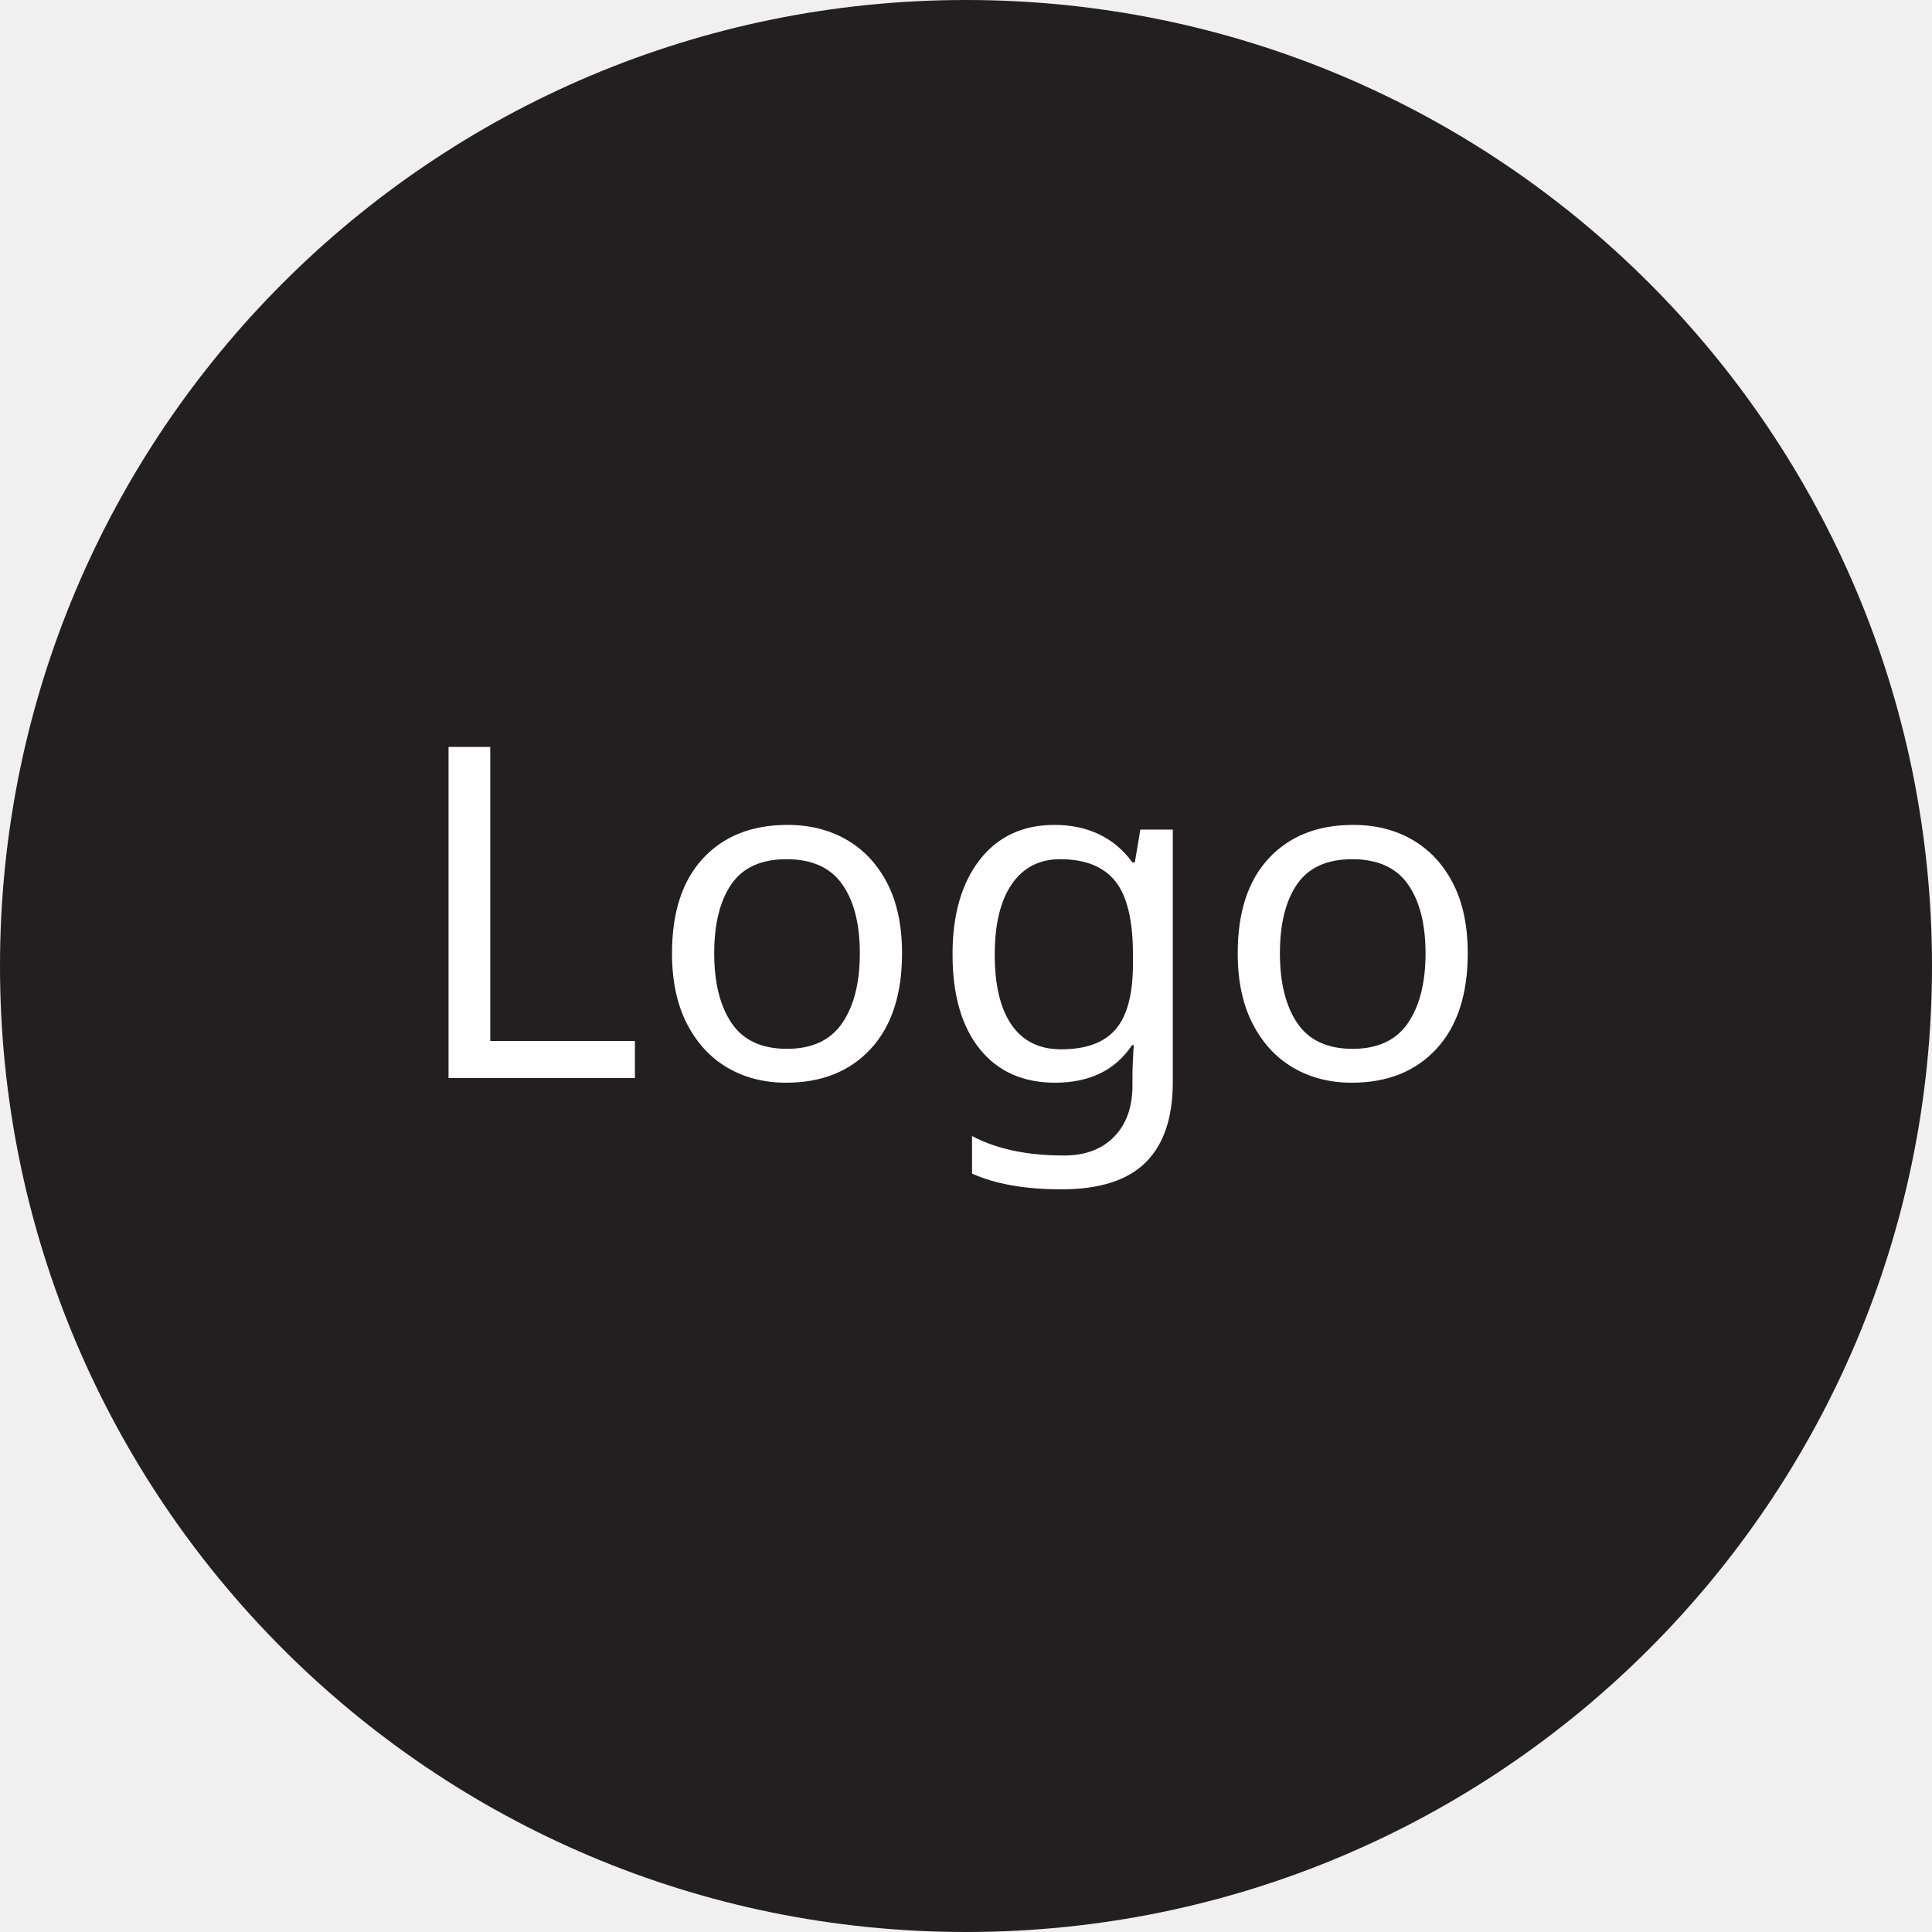
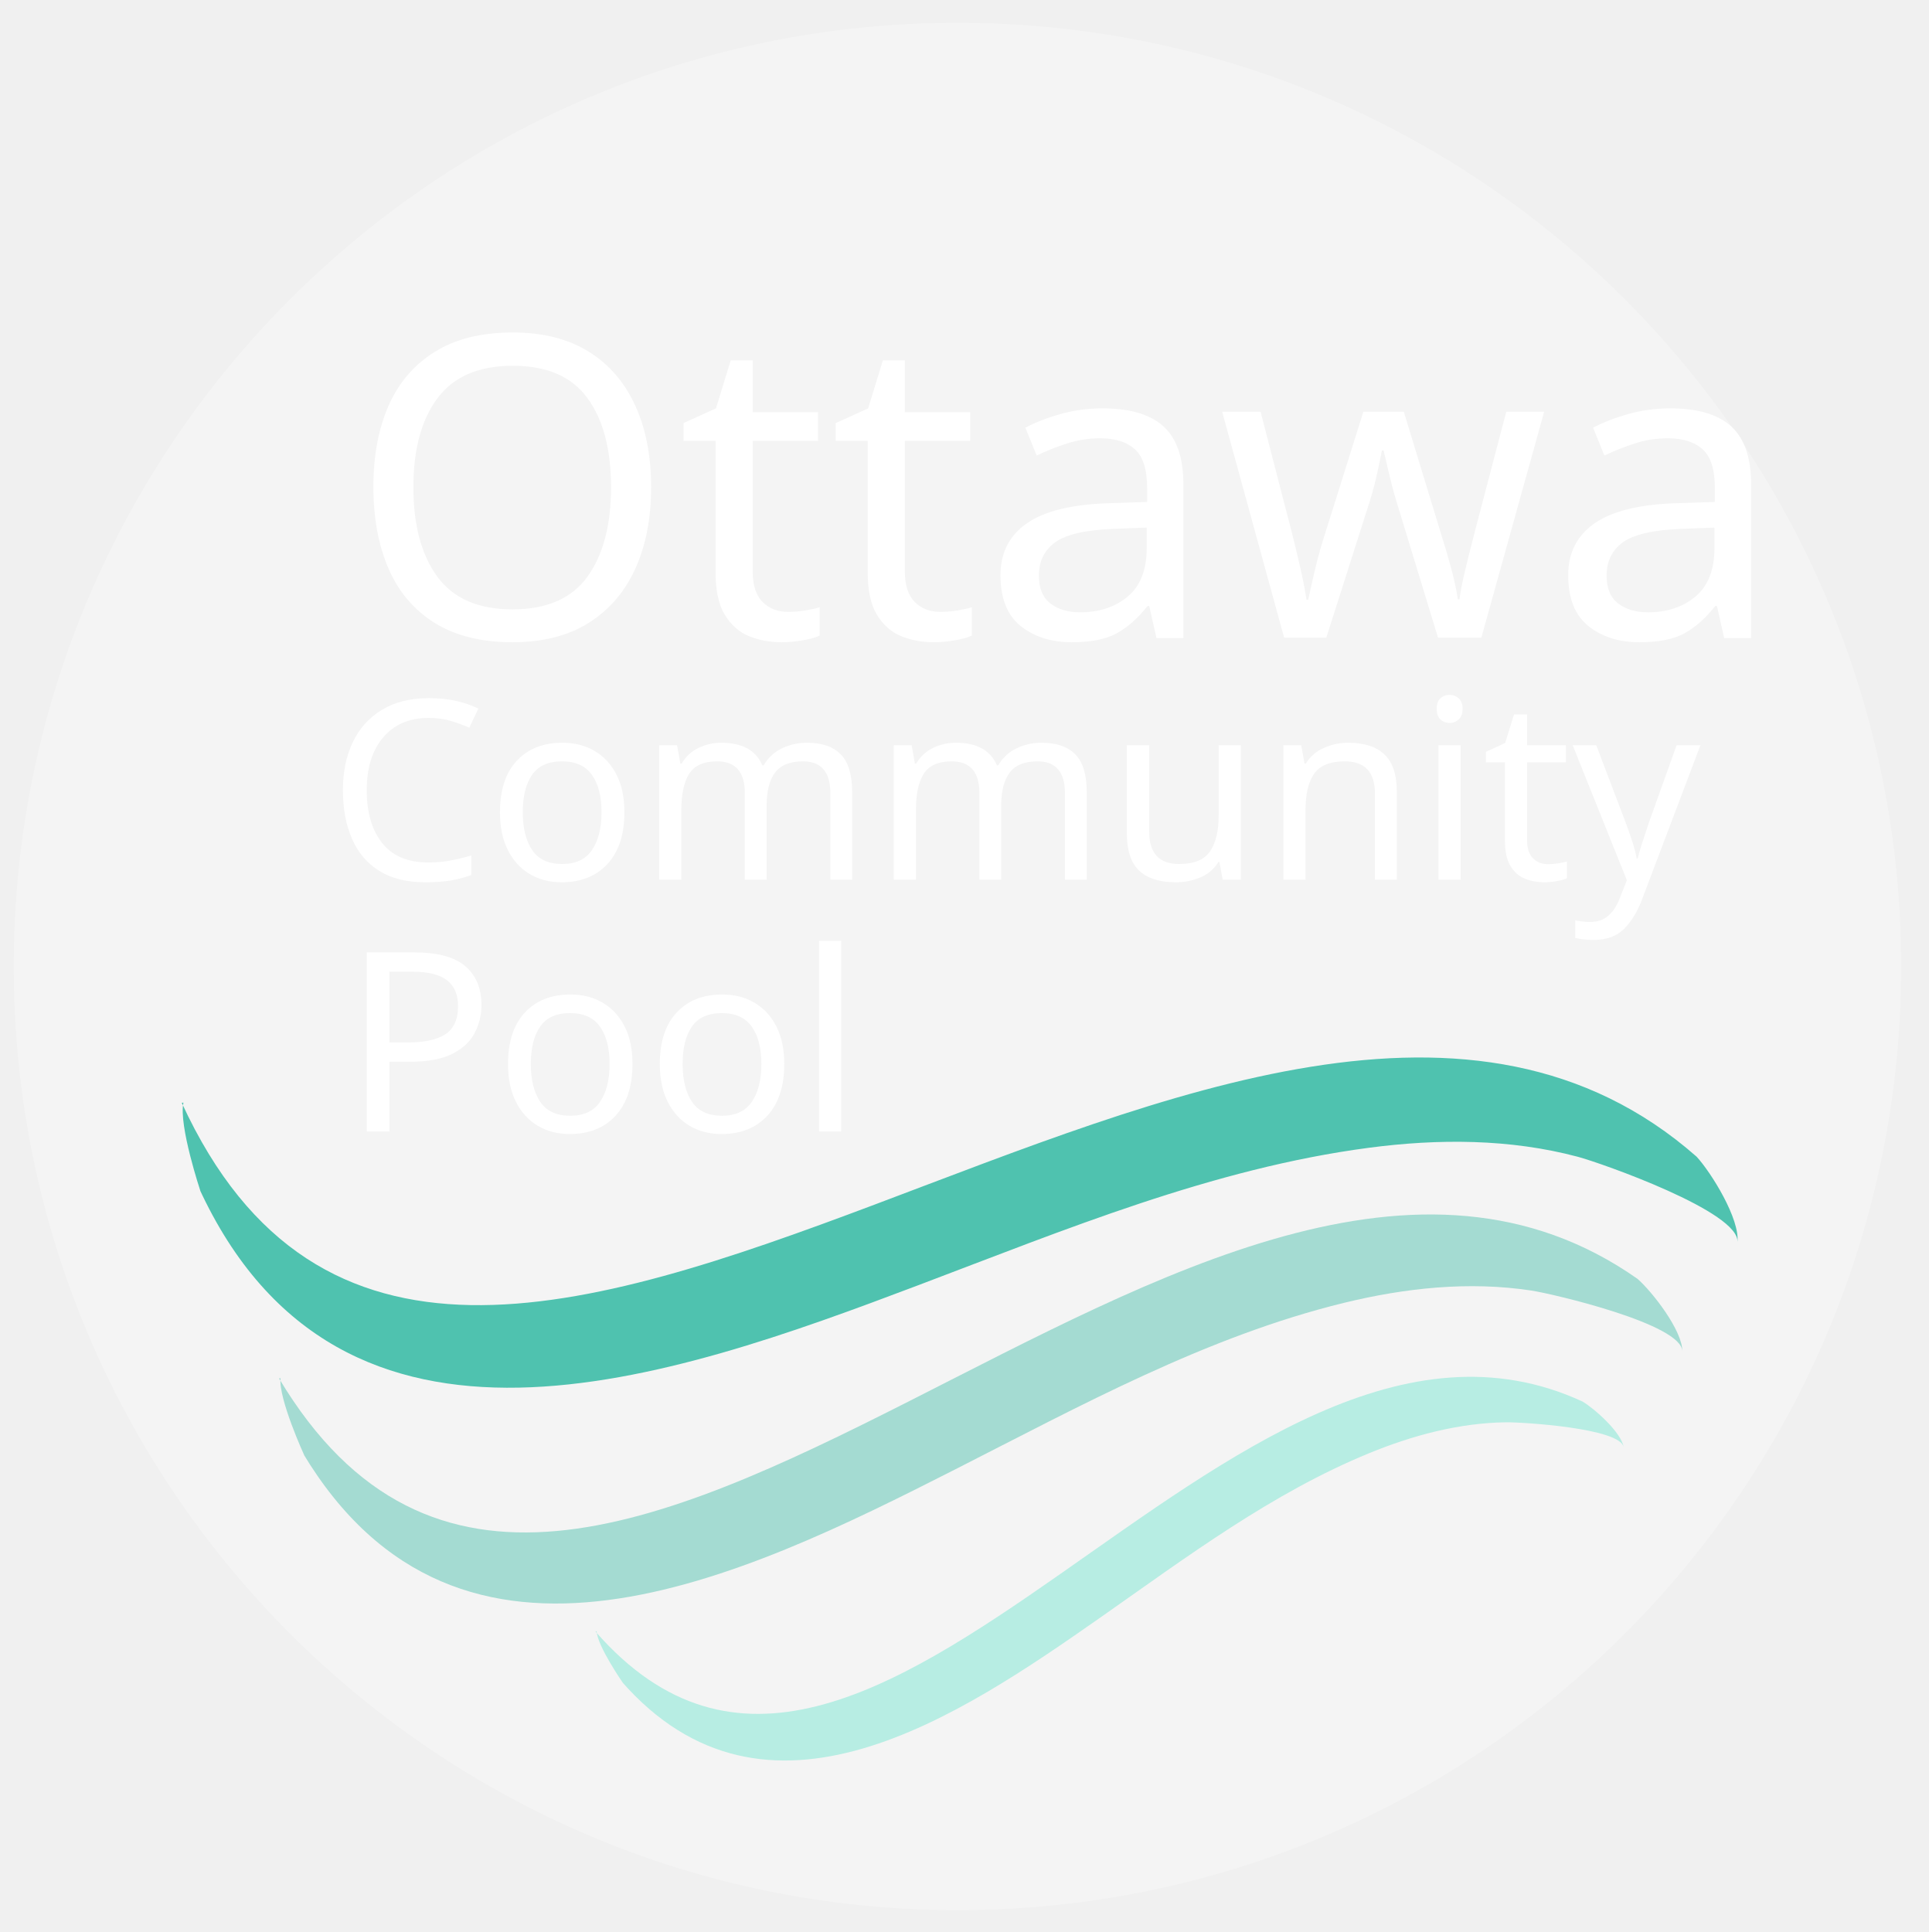
- <svg xmlns="http://www.w3.org/2000/svg" version="1.1" id="Layer_1" x="0px" y="0px" width="500px" height="500px" viewBox="0 0 500 500" enable-background="new 0 0 500 500" xml:space="preserve">
-   <circle fill="#231F20" cx="250" cy="250" r="250" />
-   <text transform="matrix(1 0 0 1 104.4424 279)" fill="#FFFFFF" font-family="'HelveticaNeue-Bold'" font-size="120">Logo</text>
+ <svg xmlns="http://www.w3.org/2000/svg" version="1.1" id="Layer_1" x="0px" y="0px" width="359.333px" height="360px" viewBox="0 0 359.333 360" enable-background="new 0 0 359.333 360" xml:space="preserve">
+   <rect fill="none" width="359.333" height="360" />
+   <circle opacity="0.3" fill="#FFFFFF" cx="178.399" cy="180.087" r="175.833" />
+   <rect x="54.535" y="66.404" fill="none" width="291.409" height="154.624" />
+   <text transform="matrix(1 0 0 1 64.7754 118.8896)" fill="#FFFFFF" font-family="'Yellowtail'" font-size="78.531">Ottawa</text>
+   <g>
+     <text transform="matrix(1 0 0 1 61.0356 163.9307)" fill="#FFFFFF" font-family="'NexaBold'" font-size="46.745">Community</text>
+   </g>
+   <g>
+     <text transform="matrix(1 0 0 1 63.8008 210.8418)" fill="#FFFFFF" font-family="'NexaBold'" font-size="46.745">Pool</text>
+   </g>
+   <g>
+     <g>
+       <path fill="#4FC2AF" d="M37.361,221.994c0,0-4.11-12.318-3.181-16.534l-0.317,0.029c50.442,109.835,199.695-62.574,282.26,10.041    c2.71,2.939,8.161,11.704,7.594,15.99c0.746-5.627-25.452-14.829-29.713-15.967c-12.683-3.375-26.006-3.387-38.944-1.682    c-29.092,3.83-56.71,15.309-83.963,25.612c-46.113,17.429-107.558,39.512-134.046-18.163" />
+     </g>
+   </g>
+   <g>
+     <path fill="#A4DBD2" d="M56.727,271.254c0,0-4.872-10.605-4.453-14.461l-0.281,0.06c55.77,93.194,172.283-75.374,253.121-18.556   c2.707,2.361,8.431,9.659,8.343,13.544c0.116-5.1-24.183-10.764-28.1-11.362c-11.654-1.78-23.56-0.49-34.952,2.291   c-25.613,6.261-49.167,19.21-72.507,31.071c-39.494,20.067-92.228,45.789-121.515-3.156" />
+   </g>
+   <g>
+     <path fill="#B7EDE3" d="M116.073,313.599c0,0-4.776-6.881-4.903-9.641l-0.201,0.074c51.487,58.944,118.1-73.287,183.908-42.87   c2.254,1.343,7.282,5.797,7.657,8.538c-0.489-3.599-18.983-4.717-21.929-4.677c-8.766,0.12-17.366,2.431-25.427,5.729   c-18.115,7.42-33.963,19.298-49.777,30.388c-26.758,18.759-62.608,43.056-89.646,12.101" />
+   </g>
</svg>
